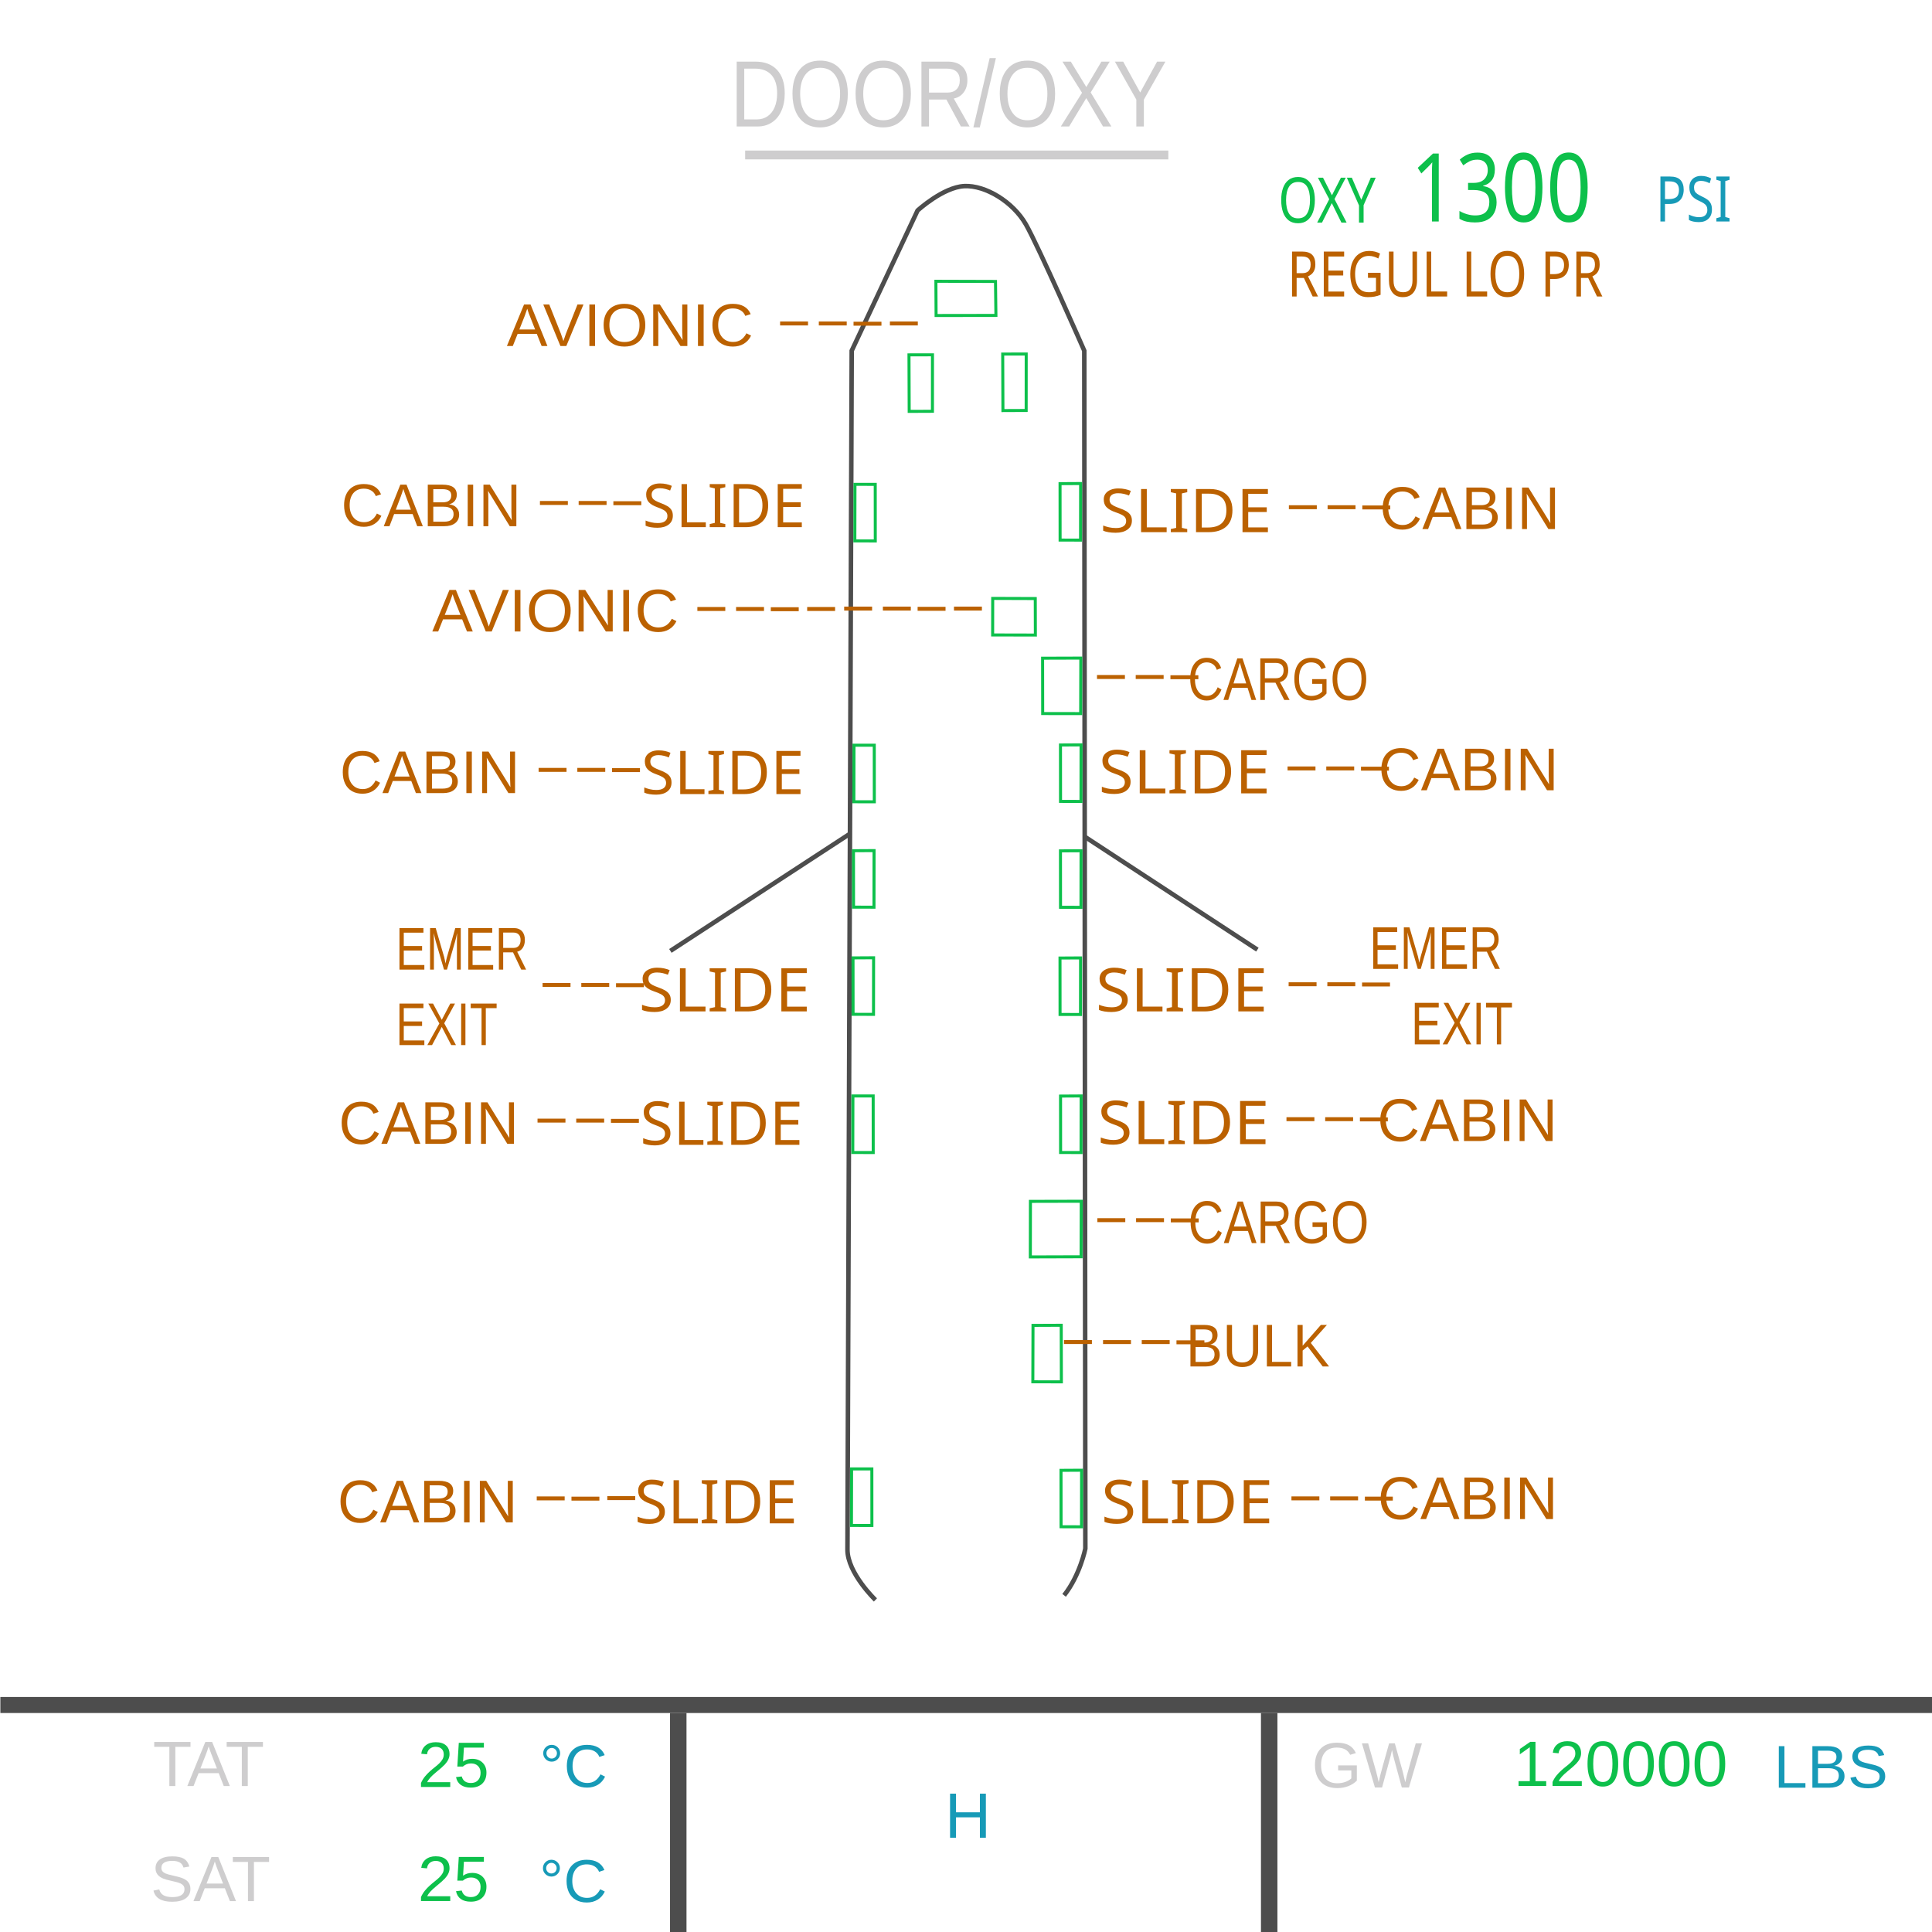
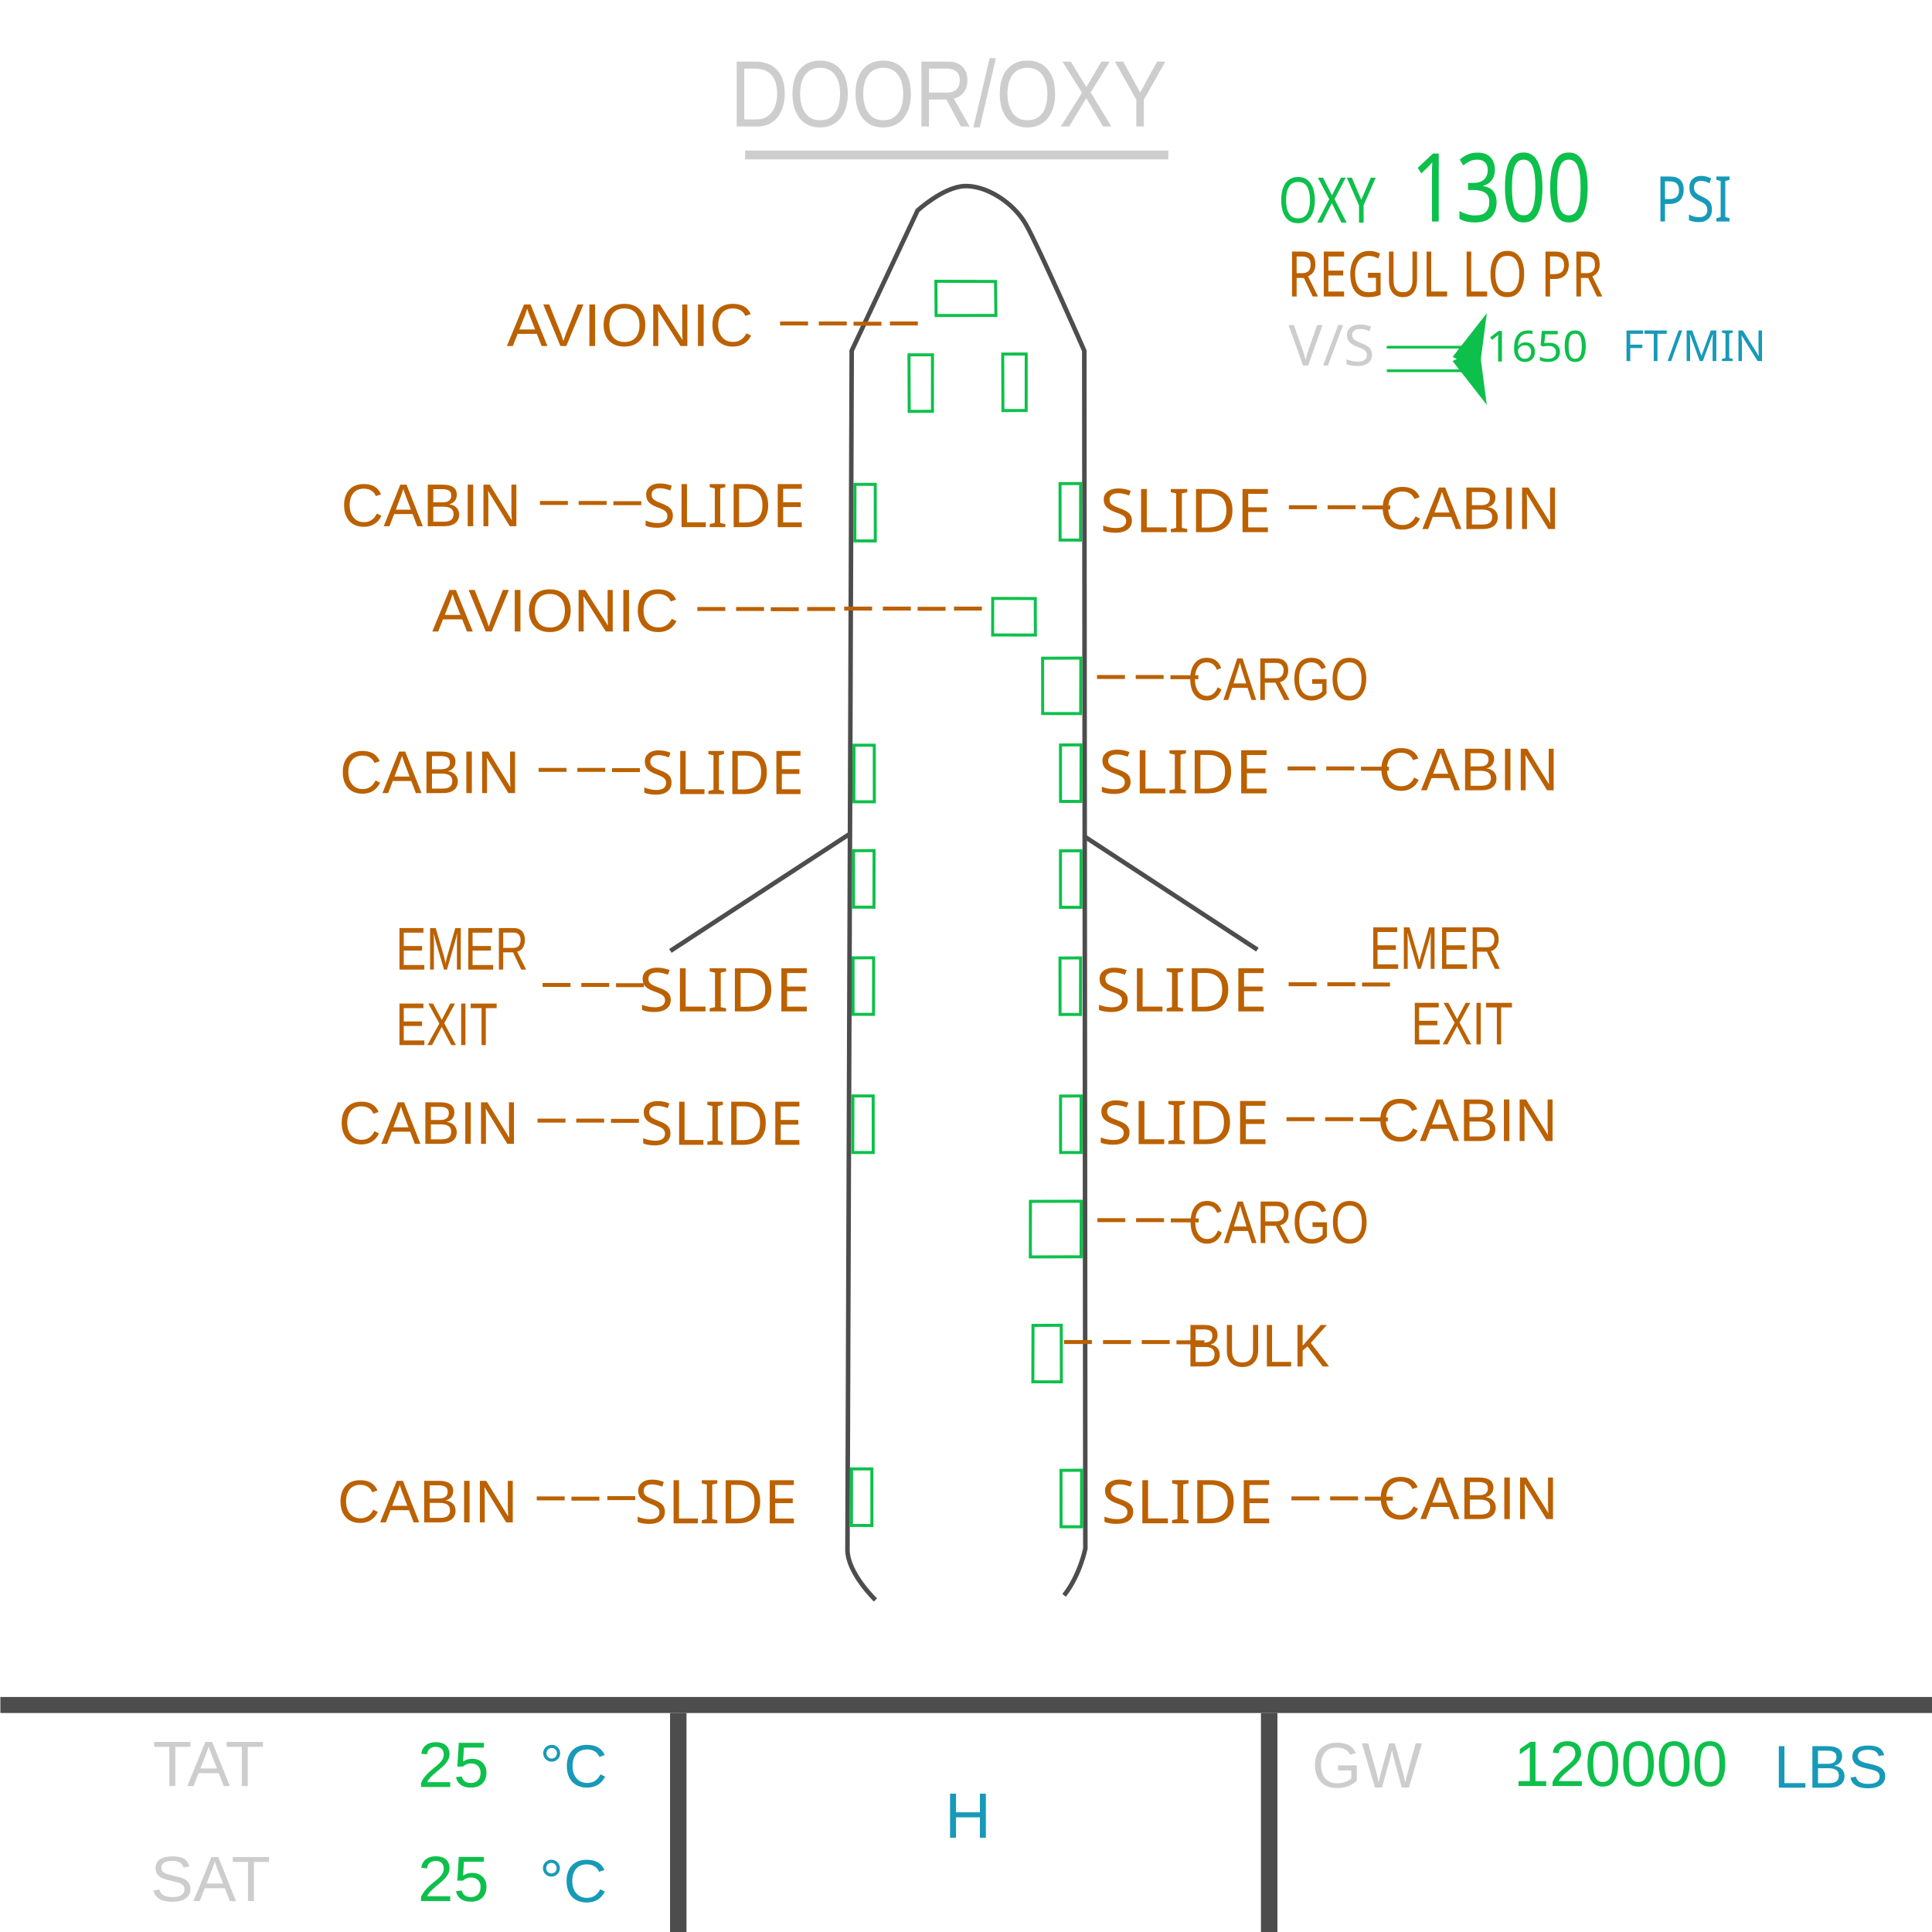
<svg xmlns="http://www.w3.org/2000/svg" width="1024pt" height="1024pt" viewBox="0 0 1024 1024" version="1.1" id="svg2">
  <defs id="defs373" />
  <g id="g913">
    <rect y="899.436" x="0.192" height="8.497" width="1023.902" id="rect3952" style="fill:#4d4d4d;fill-opacity:1" />
    <rect y="907.933" x="355.135" height="116.242" width="8.725" id="rect3956" style="fill:#4d4d4d;fill-opacity:1" />
    <rect y="907.921" x="668.334" height="116.242" width="8.725" id="rect3956-4" style="fill:#4d4d4d;fill-opacity:1" />
  </g>
  <text xml:space="preserve" style="font-style:normal;font-weight:normal;line-height:0%;font-family:sans-serif;letter-spacing:0px;word-spacing:0px;fill:#179ab7;fill-opacity:1;stroke:none;stroke-width:1px;stroke-linecap:butt;stroke-linejoin:miter;stroke-opacity:1" x="286.016" y="947.152" id="text6231">
    <tspan id="tspan3726-1-4-5" x="286.016" y="947.152" style="font-style:normal;font-variant:normal;font-weight:normal;font-stretch:normal;font-size:32px;line-height:1.25;font-family:Arial;-inkscape-font-specification:Arial;fill:#179ab7;fill-opacity:1">°C</tspan>
  </text>
  <text xml:space="preserve" style="font-style:normal;font-weight:normal;line-height:0%;font-family:sans-serif;letter-spacing:0px;word-spacing:0px;fill:#179ab7;fill-opacity:1;stroke:none;stroke-width:1px;stroke-linecap:butt;stroke-linejoin:miter;stroke-opacity:1" x="500.752" y="974.065" id="text6232">
    <tspan id="tspan3726-1-4-5-7" x="500.752" y="974.065" style="font-style:normal;font-variant:normal;font-weight:normal;font-stretch:normal;font-size:34px;line-height:1.25;font-family:Arial;-inkscape-font-specification:Arial;fill:#179ab7;fill-opacity:1">H</tspan>
  </text>
  <text xml:space="preserve" style="font-style:normal;font-weight:normal;line-height:0%;font-family:sans-serif;letter-spacing:0px;word-spacing:0px;fill:#179ab7;fill-opacity:1;stroke:none;stroke-width:1px;stroke-linecap:butt;stroke-linejoin:miter;stroke-opacity:1" x="285.868" y="1008.058" id="text6233">
    <tspan id="tspan3726-1-4-5-3" x="285.868" y="1008.058" style="font-style:normal;font-variant:normal;font-weight:normal;font-stretch:normal;font-size:32px;line-height:1.25;font-family:Arial;-inkscape-font-specification:Arial;fill:#179ab7;fill-opacity:1">°C</tspan>
  </text>
  <text xml:space="preserve" style="font-style:normal;font-weight:normal;line-height:0%;font-family:sans-serif;letter-spacing:0px;word-spacing:0px;fill:#179ab7;fill-opacity:1;stroke:none;stroke-width:1px;stroke-linecap:butt;stroke-linejoin:miter;stroke-opacity:1" x="940.18" y="947.521" id="text6234">
    <tspan id="tspan3726-1-4-5-7-7" x="940.18" y="947.521" style="font-style:normal;font-variant:normal;font-weight:normal;font-stretch:normal;font-size:32px;line-height:1.25;font-family:Arial;-inkscape-font-specification:Arial;fill:#179ab7;fill-opacity:1">LBS</tspan>
  </text>
  <text xml:space="preserve" style="font-style:normal;font-weight:normal;line-height:0%;font-family:sans-serif;letter-spacing:0px;word-spacing:0px;fill:#000000;fill-opacity:1;stroke:none;stroke-width:1px;stroke-linecap:butt;stroke-linejoin:miter;stroke-opacity:1" x="695.25" y="947.404" id="text3912">
    <tspan id="tspan3914" x="695.25" y="947.404" style="font-style:normal;font-variant:normal;font-weight:normal;font-stretch:normal;font-size:34px;line-height:1.25;font-family:Arial;-inkscape-font-specification:Arial;fill:#cecdce">GW</tspan>
  </text>
  <text xml:space="preserve" style="font-style:normal;font-weight:normal;line-height:0%;font-family:sans-serif;letter-spacing:0px;word-spacing:0px;fill:#000000;fill-opacity:1;stroke:none;stroke-width:1px;stroke-linecap:butt;stroke-linejoin:miter;stroke-opacity:1" x="80.976" y="946.652" id="text6235">
    <tspan id="tspan3914-9" x="80.976" y="946.652" style="font-style:normal;font-variant:normal;font-weight:normal;font-stretch:normal;font-size:34px;line-height:1.25;font-family:Arial;-inkscape-font-specification:Arial;fill:#cecdce">TAT</tspan>
  </text>
  <text xml:space="preserve" style="font-style:normal;font-weight:normal;line-height:0%;font-family:sans-serif;letter-spacing:0px;word-spacing:0px;fill:#000000;fill-opacity:1;stroke:none;stroke-width:1px;stroke-linecap:butt;stroke-linejoin:miter;stroke-opacity:1" x="79.799" y="1007.647" id="text6236">
    <tspan id="tspan3914-9-4" x="79.799" y="1007.647" style="font-style:normal;font-variant:normal;font-weight:normal;font-stretch:normal;font-size:34px;line-height:1.25;font-family:Arial;-inkscape-font-specification:Arial;fill:#cecdce">SAT</tspan>
  </text>
  <text xml:space="preserve" style="font-style:normal;font-weight:normal;line-height:0%;font-family:sans-serif;text-align:end;letter-spacing:0px;word-spacing:0px;text-anchor:end;fill:#000000;fill-opacity:1;stroke:none;stroke-width:1px;stroke-linecap:butt;stroke-linejoin:miter;stroke-opacity:1" x="268.612" y="947.13" id="TAT">
    <tspan id="tspan5151-5-7-1" x="268.612" y="947.13" style="font-style:normal;font-variant:normal;font-weight:normal;font-stretch:normal;font-size:34px;line-height:1.25;font-family:'Liberation Sans';-inkscape-font-specification:'Liberation Sans';text-align:end;text-anchor:end;fill:#0dc04b">25</tspan>
  </text>
  <text xml:space="preserve" style="font-style:normal;font-weight:normal;line-height:0%;font-family:sans-serif;text-align:end;letter-spacing:0px;word-spacing:0px;text-anchor:end;fill:#000000;fill-opacity:1;stroke:none;stroke-width:1px;stroke-linecap:butt;stroke-linejoin:miter;stroke-opacity:1" x="268.612" y="1007.598" id="SAT">
    <tspan id="tspan5151-5-7-1-0" x="268.612" y="1007.598" style="font-style:normal;font-variant:normal;font-weight:normal;font-stretch:normal;font-size:34px;line-height:1.25;font-family:'Liberation Sans';-inkscape-font-specification:'Liberation Sans';text-align:end;text-anchor:end;fill:#0dc04b">25</tspan>
  </text>
  <text xml:space="preserve" style="font-style:normal;font-weight:normal;line-height:0%;font-family:sans-serif;text-align:end;letter-spacing:0px;word-spacing:0px;text-anchor:end;fill:#000000;fill-opacity:1;stroke:none;stroke-width:1px;stroke-linecap:butt;stroke-linejoin:miter;stroke-opacity:1" x="925.09" y="946.6" id="GW">
    <tspan id="tspan5151-5-7-1-9" x="925.09" y="946.6" style="font-style:normal;font-variant:normal;font-weight:normal;font-stretch:normal;font-size:34px;line-height:1.25;font-family:'Liberation Sans';-inkscape-font-specification:'Liberation Sans';text-align:end;text-anchor:end;fill:#0dc04b">120000</tspan>
  </text>
  <text xml:space="preserve" style="font-style:normal;font-weight:normal;line-height:0%;font-family:sans-serif;letter-spacing:0px;word-spacing:0px;fill:#000000;fill-opacity:1;stroke:none;stroke-width:1px;stroke-linecap:butt;stroke-linejoin:miter;stroke-opacity:1" x="546.919" y="62.163" id="PageTitleAPU" transform="scale(0.9272415,1.078468)">
    <tspan id="tspan3716" x="546.919" y="62.163" style="font-style:normal;font-variant:normal;font-weight:normal;font-stretch:normal;font-size:46.362px;line-height:1.25;font-family:'Liberation Sans';-inkscape-font-specification:'Liberation Sans';text-align:center;text-anchor:middle;fill:#cecdce">DOOR/OXY</tspan>
  </text>
  <rect style="fill:#cecdce;fill-opacity:1" id="PageTitleAPU2" width="224.293" height="4.678" x="394.949" y="79.798" />
  <path style="fill:none;fill-rule:evenodd;stroke:#4d4d4d;stroke-width:2.4;stroke-linecap:butt;stroke-linejoin:miter;stroke-opacity:1;stroke-miterlimit:4;stroke-dasharray:none" d="m 464,848 c 0,0 -14.829,-14.25 -14.829,-26.634 0,-12.383 2.251,-635.481 2.251,-635.481 L 486.321,111.586 c 0,0 13.509,-12.383 24.766,-12.946 11.257,-0.563 25.892,8.443 32.647,20.263 6.754,11.82 30.958,66.982 30.958,66.982 l 0.563,634.919 c 0,0 -2.814,14.072 -11.257,24.766" id="aircraft" />
  <path style="fill:none;fill-rule:evenodd;stroke:#4d4d4d;stroke-width:2.4;stroke-linecap:butt;stroke-linejoin:miter;stroke-opacity:1;stroke-miterlimit:4;stroke-dasharray:none" d="m 575.254,443.68 91.185,59.664" id="path4257" />
  <path style="fill:none;fill-rule:evenodd;stroke:#4d4d4d;stroke-width:2.4;stroke-linecap:butt;stroke-linejoin:miter;stroke-opacity:1;stroke-miterlimit:4;stroke-dasharray:none" d="M 450.625,441.812 355.312,504" id="path4259" />
  <path style="fill:none;fill-opacity:1;fill-rule:evenodd;stroke:#0dc04b;stroke-width:1.6;stroke-linecap:butt;stroke-linejoin:miter;stroke-opacity:1;stroke-miterlimit:4;stroke-dasharray:none" d="m 496.045,149.08 0.102,18.145 31.708,-0.048 -0.219,-18.001 z" id="Avionics1" />
  <path id="Avionics2" d="m 494.235,188.063 -12.456,0.02 0.113,29.959 12.322,-0.052 z" style="fill:none;fill-opacity:1;fill-rule:evenodd;stroke:#0dc04b;stroke-width:1.6;stroke-linecap:butt;stroke-linejoin:miter;stroke-miterlimit:4;stroke-dasharray:none;stroke-opacity:1" />
  <text xml:space="preserve" style="font-style:normal;font-variant:normal;font-weight:normal;font-stretch:normal;line-height:0%;font-family:'Liberation Sans';-inkscape-font-specification:'Liberation Sans';text-align:end;letter-spacing:0px;word-spacing:0px;text-anchor:end;fill:#000000;fill-opacity:1;stroke:none;stroke-width:1px;stroke-linecap:butt;stroke-linejoin:miter;stroke-opacity:1" x="407.014" y="184.449" id="AvionicsLbl1" transform="scale(1.005814,0.9942194)">
    <tspan id="tspan4271" x="407.014" y="184.449" style="font-size:32.186px;line-height:1.25;fill:#bb6100;fill-opacity:1">AVIONIC</tspan>
  </text>
  <path style="fill:#bb6100;fill-opacity:1;fill-rule:evenodd;stroke:#bb6100;stroke-width:2.612;stroke-linecap:butt;stroke-linejoin:miter;stroke-miterlimit:4;stroke-dasharray:none;stroke-dashoffset:7.68;stroke-opacity:1" d="M 516.836 214.307 L 535.334 214.307 L 516.836 214.307 z M 542.484 214.307 L 560.98 214.307 L 542.484 214.307 z M 589.582 214.307 L 608.08 214.307 L 589.582 214.307 z M 565.488 214.461 L 583.986 214.461 L 565.488 214.461 z " transform="scale(0.8,0.8)" id="AvionicsLine1" />
  <path style="fill:none;fill-opacity:1;fill-rule:evenodd;stroke:#0dc04b;stroke-width:1.6;stroke-linecap:butt;stroke-linejoin:miter;stroke-miterlimit:4;stroke-dasharray:none;stroke-opacity:1" d="m 463.895,256.717 -10.743,-0.003 -0.071,29.968 10.839,0.024 z" id="Cabin1Left" />
  <path id="Cabin1Right" d="m 572.755,256.281 -10.909,0.063 0.029,29.901 10.839,0.024 z" style="fill:none;fill-opacity:1;fill-rule:evenodd;stroke:#0dc04b;stroke-width:1.6;stroke-linecap:butt;stroke-linejoin:miter;stroke-miterlimit:4;stroke-dasharray:none;stroke-opacity:1" />
  <text xml:space="preserve" style="font-style:normal;font-variant:normal;font-weight:normal;font-stretch:normal;line-height:0%;font-family:'Liberation Sans';-inkscape-font-specification:'Liberation Sans';text-align:end;letter-spacing:0px;word-spacing:0px;text-anchor:end;fill:#bb6100;fill-opacity:1;stroke:none;stroke-width:1px;stroke-linecap:butt;stroke-linejoin:miter;stroke-opacity:1" x="289.621" y="275.521" id="Cabin1LeftLbl" transform="scale(0.9878765,1.012272)">
    <tspan id="tspan4291" x="289.621" y="275.521" style="font-size:31.612px;line-height:1.25">CABIN</tspan>
  </text>
  <path style="fill:#bb6100;fill-opacity:1;fill-rule:evenodd;stroke:#bb6100;stroke-width:2.089;stroke-linecap:butt;stroke-linejoin:miter;stroke-miterlimit:4;stroke-dasharray:none;stroke-dashoffset:7.68;stroke-opacity:1" d="m 286.179,266.584 14.797,0 z m 20.517,0 14.798,0 z m 18.405,0.125 14.797,0 z" id="Cabin1LeftLine" />
  <text xml:space="preserve" style="font-style:normal;font-weight:normal;line-height:0%;font-family:sans-serif;text-align:end;letter-spacing:0px;word-spacing:0px;text-anchor:end;fill:#bb6100;fill-opacity:1;stroke:none;stroke-width:1px;stroke-linecap:butt;stroke-linejoin:miter;stroke-opacity:1" x="436.253" y="279.41" id="Cabin1LeftSlide">
    <tspan id="tspan4301" x="436.253" y="279.41" style="font-size:32px;line-height:1.25">SLIDE</tspan>
  </text>
  <text transform="scale(1.005814,0.9942194)" id="AvionicsLbl2" y="336.654" x="367.691" style="font-style:normal;font-variant:normal;font-weight:normal;font-stretch:normal;line-height:0%;font-family:'Liberation Sans';-inkscape-font-specification:'Liberation Sans';text-align:end;letter-spacing:0px;word-spacing:0px;text-anchor:end;fill:#000000;fill-opacity:1;stroke:none;stroke-width:1px;stroke-linecap:butt;stroke-linejoin:miter;stroke-opacity:1" xml:space="preserve">
    <tspan style="font-size:32.186px;line-height:1.25;fill:#bb6100;fill-opacity:1" y="336.654" x="367.691" id="tspan4364">AVIONIC</tspan>
  </text>
  <path style="fill:#bb6100;fill-opacity:1;fill-rule:evenodd;stroke:#bb6100;stroke-width:2.612;stroke-linecap:butt;stroke-linejoin:miter;stroke-miterlimit:4;stroke-dasharray:none;stroke-dashoffset:7.68;stroke-opacity:1" d="M 559.289 403.195 L 577.787 403.195 L 559.289 403.195 z M 584.938 403.195 L 603.434 403.195 L 584.938 403.195 z M 632.035 403.195 L 650.533 403.195 L 632.035 403.195 z M 607.941 403.35 L 626.439 403.35 L 607.941 403.35 z M 462.023 403.463 L 480.521 403.463 L 462.023 403.463 z M 487.672 403.463 L 506.168 403.463 L 487.672 403.463 z M 534.77 403.463 L 553.268 403.463 L 534.77 403.463 z M 510.676 403.619 L 529.174 403.619 L 510.676 403.619 z " transform="scale(0.8,0.8)" id="AvionicsLine2" />
  <path style="fill:none;fill-rule:evenodd;stroke:#0dc04b;stroke-width:1.6;stroke-linecap:butt;stroke-linejoin:miter;stroke-miterlimit:4;stroke-dasharray:none;stroke-opacity:1" d="m 526.156,317.167 -0.032,19.367 22.645,0.054 -0.054,-19.346 z" id="Avionics4" />
  <path style="fill:none;fill-opacity:1;fill-rule:evenodd;stroke:#0dc04b;stroke-width:1.6;stroke-linecap:butt;stroke-linejoin:miter;stroke-miterlimit:4;stroke-dasharray:none;stroke-opacity:1" d="m 543.912,187.633 -12.456,0.02 0.113,29.959 12.322,-0.052 z" id="Avionics3" />
  <text transform="scale(0.9878765,1.012272)" id="Cabin1RightLbl" y="277.01" x="846.867" style="font-style:normal;font-variant:normal;font-weight:normal;font-stretch:normal;line-height:0%;font-family:'Liberation Sans';-inkscape-font-specification:'Liberation Sans';text-align:end;letter-spacing:0px;word-spacing:0px;text-anchor:end;fill:#bb6100;fill-opacity:1;stroke:none;stroke-width:1px;stroke-linecap:butt;stroke-linejoin:miter;stroke-opacity:1" xml:space="preserve">
    <tspan y="277.01" x="846.867" id="tspan4388" style="font-size:31.612px;line-height:1.25">CABIN</tspan>
  </text>
  <text id="Cabin1RightSlide" y="289.655" x="665.713" style="font-style:normal;font-weight:normal;line-height:0%;font-family:sans-serif;text-align:end;letter-spacing:0px;word-spacing:0px;text-anchor:end;fill:#bb6100;fill-opacity:1;stroke:none;stroke-width:1px;stroke-linecap:butt;stroke-linejoin:miter;stroke-opacity:1" xml:space="preserve" transform="scale(1.026955,0.9737524)">
    <tspan y="289.655" x="665.713" id="tspan4398" style="font-size:32.863px;line-height:1.25">SLIDE</tspan>
  </text>
  <path style="fill:#bb6100;fill-opacity:1;fill-rule:evenodd;stroke:#bb6100;stroke-width:2.612;stroke-linecap:butt;stroke-linejoin:miter;stroke-miterlimit:4;stroke-dasharray:none;stroke-dashoffset:7.68;stroke-opacity:1" d="m 853.92,336.043 18.498,0 z m 25.648,0 18.496,0 z m 23.004,0.154 18.498,0 z" transform="scale(0.8,0.8)" id="Cabin1RightLine" />
  <path style="fill:none;fill-opacity:1;fill-rule:evenodd;stroke:#0dc04b;stroke-width:1.6;stroke-linecap:butt;stroke-linejoin:miter;stroke-miterlimit:4;stroke-dasharray:none;stroke-opacity:1" d="m 572.856,348.797 -20.263,0.062 0.053,29.341 20.133,0.023 z" id="Cargo1Door" />
  <text transform="scale(0.9037763,1.106469)" xml:space="preserve" style="font-style:normal;font-variant:normal;font-weight:normal;font-stretch:normal;line-height:0%;font-family:'Liberation Sans';-inkscape-font-specification:'Liberation Sans';text-align:end;letter-spacing:0px;word-spacing:0px;text-anchor:end;fill:#bb6100;fill-opacity:1;stroke:none;stroke-width:1px;stroke-linecap:butt;stroke-linejoin:miter;stroke-opacity:1" x="812.605" y="335.279" id="Cargo1Lbl">
    <tspan id="tspan4422" x="812.605" y="335.279" style="font-size:28.921px;line-height:1.25">CARGO</tspan>
  </text>
  <path style="fill:#bb6100;fill-opacity:1;fill-rule:evenodd;stroke:#bb6100;stroke-width:2.089;stroke-linecap:butt;stroke-linejoin:miter;stroke-miterlimit:4;stroke-dasharray:none;stroke-dashoffset:7.68;stroke-opacity:1" d="m 581.433,358.819 14.798,0 -14.798,0 z m 20.519,0 14.797,0 -14.797,0 z m 18.403,0.125 14.798,0 -14.798,0 z" id="Cargo1Line" />
  <text transform="scale(1.026955,0.9737524)" xml:space="preserve" style="font-style:normal;font-weight:normal;line-height:0%;font-family:sans-serif;text-align:end;letter-spacing:0px;word-spacing:0px;text-anchor:end;fill:#bb6100;fill-opacity:1;stroke:none;stroke-width:1px;stroke-linecap:butt;stroke-linejoin:miter;stroke-opacity:1" x="663.556" y="550.516" id="ExitRSlide">
    <tspan id="tspan4432" x="663.556" y="550.516" style="font-size:32.863px;line-height:1.25">SLIDE</tspan>
  </text>
  <text id="ExitLSlide" y="550.516" x="427.714" style="font-style:normal;font-weight:normal;line-height:0%;font-family:sans-serif;text-align:end;letter-spacing:0px;word-spacing:0px;text-anchor:end;fill:#bb6100;fill-opacity:1;stroke:none;stroke-width:1px;stroke-linecap:butt;stroke-linejoin:miter;stroke-opacity:1" xml:space="preserve" transform="scale(1.026955,0.9737524)">
    <tspan y="550.516" x="427.714" id="tspan4436" style="font-size:32.863px;line-height:1.25">SLIDE</tspan>
  </text>
  <path style="fill:#bb6100;fill-opacity:1;fill-rule:evenodd;stroke:#bb6100;stroke-width:2.612;stroke-linecap:butt;stroke-linejoin:miter;stroke-miterlimit:4;stroke-dasharray:none;stroke-dashoffset:7.68;stroke-opacity:1" d="M 853.75 652.092 L 872.248 652.092 L 853.75 652.092 z M 879.398 652.092 L 897.896 652.092 L 879.398 652.092 z M 902.404 652.248 L 920.9 652.248 L 902.404 652.248 z " transform="scale(0.8,0.8)" id="ExitRLine" />
  <text xml:space="preserve" style="font-style:normal;font-variant:normal;font-weight:normal;font-stretch:normal;line-height:0%;font-family:'Liberation Sans';-inkscape-font-specification:'Liberation Sans';text-align:end;letter-spacing:0px;word-spacing:0px;text-anchor:end;fill:#000000;fill-opacity:1;stroke:none;stroke-width:1px;stroke-linecap:butt;stroke-linejoin:miter;stroke-opacity:1" x="929.936" y="447.663" id="ExitRLbl" transform="scale(0.8717224,1.147154)">
    <tspan x="929.936" y="447.663" id="tspan4448" style="font-size:27.895px;line-height:1.25;fill:#bb6100;fill-opacity:1">EMER</tspan>
    <tspan x="929.936" y="482.532" style="font-size:27.895px;line-height:1.25;fill:#bb6100;fill-opacity:1" id="tspan4456">EXIT</tspan>
  </text>
  <text transform="scale(0.8717224,1.147154)" id="ExitLLbl" y="447.984" x="240.604" style="font-style:normal;font-variant:normal;font-weight:normal;font-stretch:normal;line-height:0%;font-family:'Liberation Sans';-inkscape-font-specification:'Liberation Sans';text-align:start;letter-spacing:0px;word-spacing:0px;text-anchor:start;fill:#000000;fill-opacity:1;stroke:none;stroke-width:1px;stroke-linecap:butt;stroke-linejoin:miter;stroke-opacity:1" xml:space="preserve">
    <tspan style="font-size:27.895px;line-height:1.25;text-align:start;text-anchor:start;fill:#bb6100;fill-opacity:1" id="tspan4460" y="447.984" x="240.604">EMER</tspan>
    <tspan id="tspan4462" style="font-size:27.895px;line-height:1.25;text-align:start;text-anchor:start;fill:#bb6100;fill-opacity:1" y="482.853" x="240.604">EXIT</tspan>
  </text>
  <path style="fill:#bb6100;fill-opacity:1;fill-rule:evenodd;stroke:#bb6100;stroke-width:2.612;stroke-linecap:butt;stroke-linejoin:miter;stroke-miterlimit:4;stroke-dasharray:none;stroke-dashoffset:7.68;stroke-opacity:1" d="M 359.477 652.553 L 377.975 652.553 L 359.477 652.553 z M 385.125 652.553 L 403.621 652.553 L 385.125 652.553 z M 408.129 652.709 L 426.627 652.709 L 408.129 652.709 z " transform="scale(0.8,0.8)" id="ExitLLine" />
  <path style="fill:none;fill-opacity:1;fill-rule:evenodd;stroke:#0dc04b;stroke-width:1.6;stroke-linecap:butt;stroke-linejoin:miter;stroke-miterlimit:4;stroke-dasharray:none;stroke-opacity:1" d="m 572.978,450.912 -10.909,0.063 0.029,29.901 10.839,0.024 z" id="Exit1R" />
  <path id="Exit1L" d="m 463.27,450.837 -10.909,0.063 0.029,29.901 10.839,0.024 z" style="fill:none;fill-opacity:1;fill-rule:evenodd;stroke:#0dc04b;stroke-width:1.6;stroke-linecap:butt;stroke-linejoin:miter;stroke-miterlimit:4;stroke-dasharray:none;stroke-opacity:1" />
  <path id="Exit2R" d="m 572.73,507.714 -10.909,0.063 0.029,29.901 10.839,0.024 z" style="fill:none;fill-opacity:1;fill-rule:evenodd;stroke:#0dc04b;stroke-width:1.6;stroke-linecap:butt;stroke-linejoin:miter;stroke-miterlimit:4;stroke-dasharray:none;stroke-opacity:1" />
  <path style="fill:none;fill-opacity:1;fill-rule:evenodd;stroke:#0dc04b;stroke-width:1.6;stroke-linecap:butt;stroke-linejoin:miter;stroke-miterlimit:4;stroke-dasharray:none;stroke-opacity:1" d="m 463.022,507.639 -10.909,0.063 0.029,29.901 10.839,0.024 z" id="Exit2L" />
  <path id="Cargo2Door" d="m 573.074,636.686 -26.923,0.062 -0.051,29.445 26.897,-0.081 z" style="fill:none;fill-opacity:1;fill-rule:evenodd;stroke:#0dc04b;stroke-width:1.6;stroke-linecap:butt;stroke-linejoin:miter;stroke-miterlimit:4;stroke-dasharray:none;stroke-opacity:1" />
  <text id="Cargo2Lbl" y="595.466" x="812.817" style="font-style:normal;font-variant:normal;font-weight:normal;font-stretch:normal;line-height:0%;font-family:'Liberation Sans';-inkscape-font-specification:'Liberation Sans';text-align:end;letter-spacing:0px;word-spacing:0px;text-anchor:end;fill:#bb6100;fill-opacity:1;stroke:none;stroke-width:1px;stroke-linecap:butt;stroke-linejoin:miter;stroke-opacity:1" xml:space="preserve" transform="scale(0.9037763,1.106469)">
    <tspan y="595.466" x="812.817" id="tspan4482" style="font-size:28.921px;line-height:1.25">CARGO</tspan>
  </text>
  <path style="fill:#bb6100;fill-opacity:1;fill-rule:evenodd;stroke:#bb6100;stroke-width:2.089;stroke-linecap:butt;stroke-linejoin:miter;stroke-miterlimit:4;stroke-dasharray:none;stroke-dashoffset:7.68;stroke-opacity:1" d="m 581.625,646.708 14.798,0 -14.798,0 z m 20.519,0 14.797,0 -14.797,0 z m 18.403,0.123 14.798,0 -14.798,0 z" id="Cargo2Line" />
  <text xml:space="preserve" style="font-style:normal;font-variant:normal;font-weight:normal;font-stretch:normal;line-height:0%;font-family:'Liberation Sans';-inkscape-font-specification:'Liberation Sans';text-align:end;letter-spacing:0px;word-spacing:0px;text-anchor:end;fill:#bb6100;fill-opacity:1;stroke:none;stroke-width:1px;stroke-linecap:butt;stroke-linejoin:miter;stroke-opacity:1" x="748.216" y="691.432" id="BulkLbl" transform="scale(0.9546881,1.047462)">
    <tspan id="tspan4492" x="748.216" y="691.432" style="font-size:30.55px;line-height:1.25">BULK</tspan>
  </text>
  <path style="fill:#bb6100;fill-opacity:1;fill-rule:evenodd;stroke:#bb6100;stroke-width:2.612;stroke-linecap:butt;stroke-linejoin:miter;stroke-miterlimit:4;stroke-dasharray:none;stroke-dashoffset:7.68;stroke-opacity:1" d="M 704.92 889.133 L 723.416 889.133 L 704.92 889.133 z M 730.793 889.154 L 749.291 889.154 L 730.793 889.154 z M 756.441 889.154 L 774.939 889.154 L 756.441 889.154 z M 779.447 889.309 L 797.943 889.309 L 779.447 889.309 z " transform="scale(0.8,0.8)" id="BulkLine" />
  <path style="fill:none;fill-opacity:1;fill-rule:evenodd;stroke:#0dc04b;stroke-width:1.6;stroke-linecap:butt;stroke-linejoin:miter;stroke-miterlimit:4;stroke-dasharray:none;stroke-opacity:1" d="m 562.472,702.419 -14.959,0.063 -0.091,29.901 15.127,0.024 z" id="Bulk" />
  <path id="Cabin4Left" d="m 462.1,778.555 -10.743,-0.003 -0.071,29.968 10.839,0.024 z" style="fill:none;fill-opacity:1;fill-rule:evenodd;stroke:#0dc04b;stroke-width:1.6;stroke-linecap:butt;stroke-linejoin:miter;stroke-miterlimit:4;stroke-dasharray:none;stroke-opacity:1" />
  <path style="fill:none;fill-opacity:1;fill-rule:evenodd;stroke:#0dc04b;stroke-width:1.6;stroke-linecap:butt;stroke-linejoin:miter;stroke-miterlimit:4;stroke-dasharray:none;stroke-opacity:1" d="m 573.267,779.246 -10.909,0.063 0.029,29.901 10.839,0.024 z" id="Cabin4Right" />
  <text transform="scale(0.9878765,1.012272)" id="Cabin4LeftLbl" y="797.106" x="287.695" style="font-style:normal;font-variant:normal;font-weight:normal;font-stretch:normal;line-height:0%;font-family:'Liberation Sans';-inkscape-font-specification:'Liberation Sans';text-align:end;letter-spacing:0px;word-spacing:0px;text-anchor:end;fill:#bb6100;fill-opacity:1;stroke:none;stroke-width:1px;stroke-linecap:butt;stroke-linejoin:miter;stroke-opacity:1" xml:space="preserve">
    <tspan y="797.106" x="287.695" id="tspan4268" style="font-size:31.612px;line-height:1.25">CABIN</tspan>
  </text>
  <text id="Cabin4LeftSlide" y="807.397" x="432.03" style="font-style:normal;font-weight:normal;line-height:0%;font-family:sans-serif;text-align:end;letter-spacing:0px;word-spacing:0px;text-anchor:end;fill:#bb6100;fill-opacity:1;stroke:none;stroke-width:1px;stroke-linecap:butt;stroke-linejoin:miter;stroke-opacity:1" xml:space="preserve">
    <tspan y="807.397" x="432.03" id="tspan4278" style="font-size:32px;line-height:1.25">SLIDE</tspan>
  </text>
  <path style="fill:#bb6100;fill-opacity:1;fill-rule:evenodd;stroke:#bb6100;stroke-width:2.089;stroke-linecap:butt;stroke-linejoin:miter;stroke-miterlimit:4;stroke-dasharray:none;stroke-dashoffset:7.68;stroke-opacity:1" d="m 321.883,794.038 14.798,0 z m -37.4,0.142 14.798,0 z m 18.405,0.125 14.797,0 z" id="Cabin4LeftLine" />
  <text xml:space="preserve" style="font-style:normal;font-variant:normal;font-weight:normal;font-stretch:normal;line-height:0%;font-family:'Liberation Sans';-inkscape-font-specification:'Liberation Sans';text-align:end;letter-spacing:0px;word-spacing:0px;text-anchor:end;fill:#bb6100;fill-opacity:1;stroke:none;stroke-width:1px;stroke-linecap:butt;stroke-linejoin:miter;stroke-opacity:1" x="845.794" y="795.387" id="Cabin4RightLbl" transform="scale(0.9878765,1.012272)">
    <tspan id="tspan4300" x="845.794" y="795.387" style="font-size:31.612px;line-height:1.25">CABIN</tspan>
  </text>
  <text transform="scale(1.026955,0.9737524)" xml:space="preserve" style="font-style:normal;font-weight:normal;line-height:0%;font-family:sans-serif;text-align:end;letter-spacing:0px;word-spacing:0px;text-anchor:end;fill:#bb6100;fill-opacity:1;stroke:none;stroke-width:1px;stroke-linecap:butt;stroke-linejoin:miter;stroke-opacity:1" x="666.375" y="829.133" id="Cabin4RightSlide">
    <tspan id="tspan4304" x="666.375" y="829.133" style="font-size:32.863px;line-height:1.25">SLIDE</tspan>
  </text>
  <path style="fill:#bb6100;fill-opacity:1;fill-rule:evenodd;stroke:#bb6100;stroke-width:2.089;stroke-linecap:butt;stroke-linejoin:miter;stroke-miterlimit:4;stroke-dasharray:none;stroke-dashoffset:7.68;stroke-opacity:1" d="m 684.495,794.17 14.797,0 z m 20.517,0 14.798,0 z m 18.405,0.125 14.798,0 z" id="Cabin4RightLine" />
  <path id="Cabin2Left" d="m 463.379,394.983 -10.743,-0.003 -0.071,29.968 10.839,0.024 z" style="fill:none;fill-opacity:1;fill-rule:evenodd;stroke:#0dc04b;stroke-width:1.6;stroke-linecap:butt;stroke-linejoin:miter;stroke-miterlimit:4;stroke-dasharray:none;stroke-opacity:1" />
  <path style="fill:none;fill-opacity:1;fill-rule:evenodd;stroke:#0dc04b;stroke-width:1.6;stroke-linecap:butt;stroke-linejoin:miter;stroke-miterlimit:4;stroke-dasharray:none;stroke-opacity:1" d="m 572.984,394.795 -10.909,0.063 0.029,29.901 10.839,0.024 z" id="Cabin2Right" />
  <text transform="scale(0.9878765,1.012272)" id="Cabin2LeftLbl" y="415.274" x="288.91" style="font-style:normal;font-variant:normal;font-weight:normal;font-stretch:normal;line-height:0%;font-family:'Liberation Sans';-inkscape-font-specification:'Liberation Sans';text-align:end;letter-spacing:0px;word-spacing:0px;text-anchor:end;fill:#bb6100;fill-opacity:1;stroke:none;stroke-width:1px;stroke-linecap:butt;stroke-linejoin:miter;stroke-opacity:1" xml:space="preserve">
    <tspan y="415.274" x="288.91" id="tspan4294" style="font-size:31.612px;line-height:1.25">CABIN</tspan>
  </text>
  <path id="Cabin2LeftLine" d="m 285.476,408.052 14.797,0 z m 20.517,0 14.798,0 z m 18.405,0.125 14.797,0 z" style="fill:#bb6100;fill-opacity:1;fill-rule:evenodd;stroke:#bb6100;stroke-width:2.089;stroke-linecap:butt;stroke-linejoin:miter;stroke-miterlimit:4;stroke-dasharray:none;stroke-dashoffset:7.68;stroke-opacity:1" />
  <text id="Cabin2LeftSlide" y="420.878" x="435.55" style="font-style:normal;font-weight:normal;line-height:0%;font-family:sans-serif;text-align:end;letter-spacing:0px;word-spacing:0px;text-anchor:end;fill:#bb6100;fill-opacity:1;stroke:none;stroke-width:1px;stroke-linecap:butt;stroke-linejoin:miter;stroke-opacity:1" xml:space="preserve">
    <tspan y="420.878" x="435.55" id="tspan4302" style="font-size:32px;line-height:1.25">SLIDE</tspan>
  </text>
  <text xml:space="preserve" style="font-style:normal;font-variant:normal;font-weight:normal;font-stretch:normal;line-height:0%;font-family:'Liberation Sans';-inkscape-font-specification:'Liberation Sans';text-align:end;letter-spacing:0px;word-spacing:0px;text-anchor:end;fill:#bb6100;fill-opacity:1;stroke:none;stroke-width:1px;stroke-linecap:butt;stroke-linejoin:miter;stroke-opacity:1" x="846.156" y="413.784" id="Cabin2RightLbl" transform="scale(0.9878765,1.012272)">
    <tspan id="tspan4306" x="846.156" y="413.784" style="font-size:31.612px;line-height:1.25">CABIN</tspan>
  </text>
  <text transform="scale(1.026955,0.9737524)" xml:space="preserve" style="font-style:normal;font-weight:normal;line-height:0%;font-family:sans-serif;text-align:end;letter-spacing:0px;word-spacing:0px;text-anchor:end;fill:#bb6100;fill-opacity:1;stroke:none;stroke-width:1px;stroke-linecap:butt;stroke-linejoin:miter;stroke-opacity:1" x="665.029" y="431.839" id="Cabin2RightSlide">
    <tspan id="tspan4310" x="665.029" y="431.839" style="font-size:32.863px;line-height:1.25">SLIDE</tspan>
  </text>
  <path id="Cabin2RightLine" d="m 682.433,407.286 14.798,0 z m 20.519,0 14.797,0 z m 18.403,0.123 14.798,0 z" style="fill:#bb6100;fill-opacity:1;fill-rule:evenodd;stroke:#bb6100;stroke-width:2.089;stroke-linecap:butt;stroke-linejoin:miter;stroke-miterlimit:4;stroke-dasharray:none;stroke-dashoffset:7.68;stroke-opacity:1" />
  <path style="fill:none;fill-opacity:1;fill-rule:evenodd;stroke:#0dc04b;stroke-width:1.6;stroke-linecap:butt;stroke-linejoin:miter;stroke-miterlimit:4;stroke-dasharray:none;stroke-opacity:1" d="m 462.802,580.879 -10.743,-0.003 -0.071,29.968 10.839,0.024 z" id="Cabin3Left" />
  <path id="Cabin3Right" d="m 573.019,580.879 -10.909,0.063 0.029,29.901 10.839,0.024 z" style="fill:none;fill-opacity:1;fill-rule:evenodd;stroke:#0dc04b;stroke-width:1.6;stroke-linecap:butt;stroke-linejoin:miter;stroke-miterlimit:4;stroke-dasharray:none;stroke-opacity:1" />
  <text xml:space="preserve" style="font-style:normal;font-variant:normal;font-weight:normal;font-stretch:normal;line-height:0%;font-family:'Liberation Sans';-inkscape-font-specification:'Liberation Sans';text-align:end;letter-spacing:0px;word-spacing:0px;text-anchor:end;fill:#bb6100;fill-opacity:1;stroke:none;stroke-width:1px;stroke-linecap:butt;stroke-linejoin:miter;stroke-opacity:1" x="288.326" y="598.916" id="Cabin3LeftLbl" transform="scale(0.9878765,1.012272)">
    <tspan id="tspan4247" x="288.326" y="598.916" style="font-size:31.612px;line-height:1.25">CABIN</tspan>
  </text>
  <path style="fill:#bb6100;fill-opacity:1;fill-rule:evenodd;stroke:#bb6100;stroke-width:2.089;stroke-linecap:butt;stroke-linejoin:miter;stroke-miterlimit:4;stroke-dasharray:none;stroke-dashoffset:7.68;stroke-opacity:1" d="m 284.899,593.948 14.797,0 z m 20.517,0 14.798,0 z m 18.405,0.125 14.797,0 z" id="Cabin3LeftLine" />
  <text xml:space="preserve" style="font-style:normal;font-weight:normal;line-height:0%;font-family:sans-serif;text-align:end;letter-spacing:0px;word-spacing:0px;text-anchor:end;fill:#bb6100;fill-opacity:1;stroke:none;stroke-width:1px;stroke-linecap:butt;stroke-linejoin:miter;stroke-opacity:1" x="434.974" y="606.774" id="Cabin3LeftSlide">
    <tspan id="tspan4253" x="434.974" y="606.774" style="font-size:32px;line-height:1.25">SLIDE</tspan>
  </text>
  <text transform="scale(0.9878765,1.012272)" id="Cabin3RightLbl" y="597.426" x="845.572" style="font-style:normal;font-variant:normal;font-weight:normal;font-stretch:normal;line-height:0%;font-family:'Liberation Sans';-inkscape-font-specification:'Liberation Sans';text-align:end;letter-spacing:0px;word-spacing:0px;text-anchor:end;fill:#bb6100;fill-opacity:1;stroke:none;stroke-width:1px;stroke-linecap:butt;stroke-linejoin:miter;stroke-opacity:1" xml:space="preserve">
    <tspan y="597.426" x="845.572" id="tspan4257" style="font-size:31.612px;line-height:1.25">CABIN</tspan>
  </text>
  <text id="Cabin3RightSlide" y="622.746" x="664.467" style="font-style:normal;font-weight:normal;line-height:0%;font-family:sans-serif;text-align:end;letter-spacing:0px;word-spacing:0px;text-anchor:end;fill:#bb6100;fill-opacity:1;stroke:none;stroke-width:1px;stroke-linecap:butt;stroke-linejoin:miter;stroke-opacity:1" xml:space="preserve" transform="scale(1.026955,0.9737524)">
    <tspan y="622.746" x="664.467" id="tspan4261" style="font-size:32.863px;line-height:1.25">SLIDE</tspan>
  </text>
  <path style="fill:#bb6100;fill-opacity:1;fill-rule:evenodd;stroke:#bb6100;stroke-width:2.089;stroke-linecap:butt;stroke-linejoin:miter;stroke-miterlimit:4;stroke-dasharray:none;stroke-dashoffset:7.68;stroke-opacity:1" d="m 681.856,593.182 14.798,0 z m 20.519,0 14.797,0 z m 18.403,0.123 14.798,0 z" id="Cabin3RightLine" />
  <text xml:space="preserve" style="font-style:normal;font-variant:normal;font-weight:normal;font-stretch:normal;font-size:30.048px;line-height:0%;font-family:sans-serif;-inkscape-font-specification:'sans-serif, Normal';font-variant-ligatures:normal;font-variant-caps:normal;font-variant-numeric:normal;font-feature-settings:normal;text-align:start;letter-spacing:0px;word-spacing:0px;writing-mode:lr-tb;text-anchor:start;fill:#0dc04b;fill-opacity:1;stroke:none;stroke-width:2.504px;stroke-linecap:butt;stroke-linejoin:miter;stroke-opacity:1;" x="752.483" y="106.232" id="DOOROXY-OxyIndicator" transform="scale(0.9002438,1.11081)">
    <tspan id="tspan4627" x="752.483" y="106.232" style="stroke-width:2.504px;fill:#0dc04b;fill-opacity:1;">OXY</tspan>
  </text>
  <text xml:space="preserve" style="font-style:normal;font-variant:normal;font-weight:normal;font-stretch:normal;font-size:30.048px;line-height:0%;font-family:sans-serif;-inkscape-font-specification:'sans-serif, Normal';font-variant-ligatures:normal;font-variant-caps:normal;font-variant-numeric:normal;font-feature-settings:normal;text-align:start;letter-spacing:0px;word-spacing:0px;writing-mode:lr-tb;text-anchor:start;fill:#bb6100;fill-opacity:1;stroke:none;stroke-width:2.504px;stroke-linecap:butt;stroke-linejoin:miter;stroke-opacity:1;" x="757.768" y="141.486" id="DOOROXY-REGUL-LO-PR" transform="scale(0.9002439,1.11081)">
    <tspan id="tspan4647" x="757.768" y="141.486">REGUL LO PR</tspan>
  </text>
  <text xml:space="preserve" style="font-style:normal;font-weight:normal;font-size:45.962px;line-height:1.25;font-family:sans-serif;letter-spacing:0px;word-spacing:0px;fill:#0dc04b;fill-opacity:1;stroke:none;stroke-width:1.149;" x="820.467" y="106.991" id="DOOROXY-PR" transform="scale(0.9113068,1.097325)">
    <tspan x="820.467" y="106.991" style="stroke-width:1.149;fill:#0dc04b;fill-opacity:1;" id="tspan4653">1300</tspan>
  </text>
  <text xml:space="preserve" style="font-style:normal;font-variant:normal;font-weight:normal;font-stretch:normal;font-size:30.048px;line-height:0%;font-family:sans-serif;-inkscape-font-specification:'sans-serif, Normal';font-variant-ligatures:normal;font-variant-caps:normal;font-variant-numeric:normal;font-feature-settings:normal;text-align:start;letter-spacing:0px;word-spacing:0px;writing-mode:lr-tb;text-anchor:start;fill:#179ab7;fill-opacity:1;stroke:none;stroke-width:2.504px;stroke-linecap:butt;stroke-linejoin:miter;stroke-opacity:1" x="974.648" y="105.684" id="DOOROXY-text-psi" transform="scale(0.9002439,1.11081)">
    <tspan id="tspan4675" x="974.648" y="105.684">PSI</tspan>
  </text>
+   <g id="DOOR-VS-Container" transform="translate(3.969798,11.253)">
+     <text id="text4619" y="182.462" x="679.01" style="font-style:normal;font-weight:normal;font-size:30px;line-height:1.25;font-family:sans-serif;letter-spacing:0px;word-spacing:0px;fill:#cecdce;fill-opacity:1;stroke:none;stroke-width:0.75" xml:space="preserve">
+       <tspan id="tspan4621" style="fill:#cecdce;fill-opacity:1;stroke-width:0.75" y="182.462" x="679.01">V/S</tspan>
+     </text>
+     <text transform="scale(1.01819,0.9821345)" id="DOOR-VS" y="183.644" x="769.712" style="font-style:normal;font-variant:normal;font-weight:normal;font-stretch:normal;font-size:23.163px;line-height:1.25;font-family:sans-serif;-inkscape-font-specification:'sans-serif, Normal';font-variant-ligatures:normal;font-variant-caps:normal;font-variant-numeric:normal;font-feature-settings:normal;text-align:start;letter-spacing:0px;word-spacing:0px;writing-mode:lr-tb;text-anchor:start;fill:#0dc04b;fill-opacity:1;stroke:none;stroke-width:0.579" xml:space="preserve">
+       <tspan style="stroke-width:0.579" y="183.644" x="769.712" id="tspan4643">1650</tspan>
+     </text>
+     <text transform="scale(0.9841748,1.01608)" id="text4619-2-6" y="177.274" x="869.739" style="font-style:normal;font-variant:normal;font-weight:normal;font-stretch:normal;font-size:22.389px;line-height:1.25;font-family:sans-serif;-inkscape-font-specification:'sans-serif, Normal';font-variant-ligatures:normal;font-variant-caps:normal;font-variant-numeric:normal;font-feature-settings:normal;text-align:start;letter-spacing:0px;word-spacing:0px;writing-mode:lr-tb;text-anchor:start;fill:#179ab7;fill-opacity:1;stroke:none;stroke-width:0.56" xml:space="preserve">
+       <tspan style="stroke-width:0.56" y="177.274" x="869.739" id="tspan4663">FT/MIN</tspan>
+     </text>
+     <g id="DOOR-VS-Arrow-DN">
+       <path style="fill:none;fill-rule:evenodd;stroke:#0dc04b;stroke-width:1.448;stroke-linecap:butt;stroke-linejoin:miter;stroke-miterlimit:4;stroke-dasharray:none;stroke-opacity:1" d="m 731.03,172.747 39.641,0.003" id="path4257-2" />
+       <path style="fill:#0dc04b;fill-opacity:1;stroke:#0dc04b;stroke-width:0.75px;stroke-linecap:butt;stroke-linejoin:miter;stroke-opacity:1" d="m 770.627,172.508 3.329,4.166 6.044,-1.41 3.492,26.737 -16.992,-21.75 5.776,-3 -2.82,-3.992 z" id="path-1" />
+     </g>
+     <g transform="matrix(1,0,0,-1,0.04406707,358.0076)" id="DOOR-VS-Arrow-UP">
+       <path style="fill:none;fill-rule:evenodd;stroke:#0dc04b;stroke-width:1.448;stroke-linecap:butt;stroke-linejoin:miter;stroke-miterlimit:4;stroke-dasharray:none;stroke-opacity:1" d="m 731.03,172.747 39.641,0.003" id="path4257-2-9" />
+       <path style="fill:#0dc04b;fill-opacity:1;stroke:#0dc04b;stroke-width:0.75px;stroke-linecap:butt;stroke-linejoin:miter;stroke-opacity:1" d="m 770.627,172.508 3.329,4.166 6.044,-1.41 3.492,26.737 -16.992,-21.75 5.776,-3 -2.82,-3.992 z" id="path-1-0" />
+     </g>
+   </g>
</svg>
